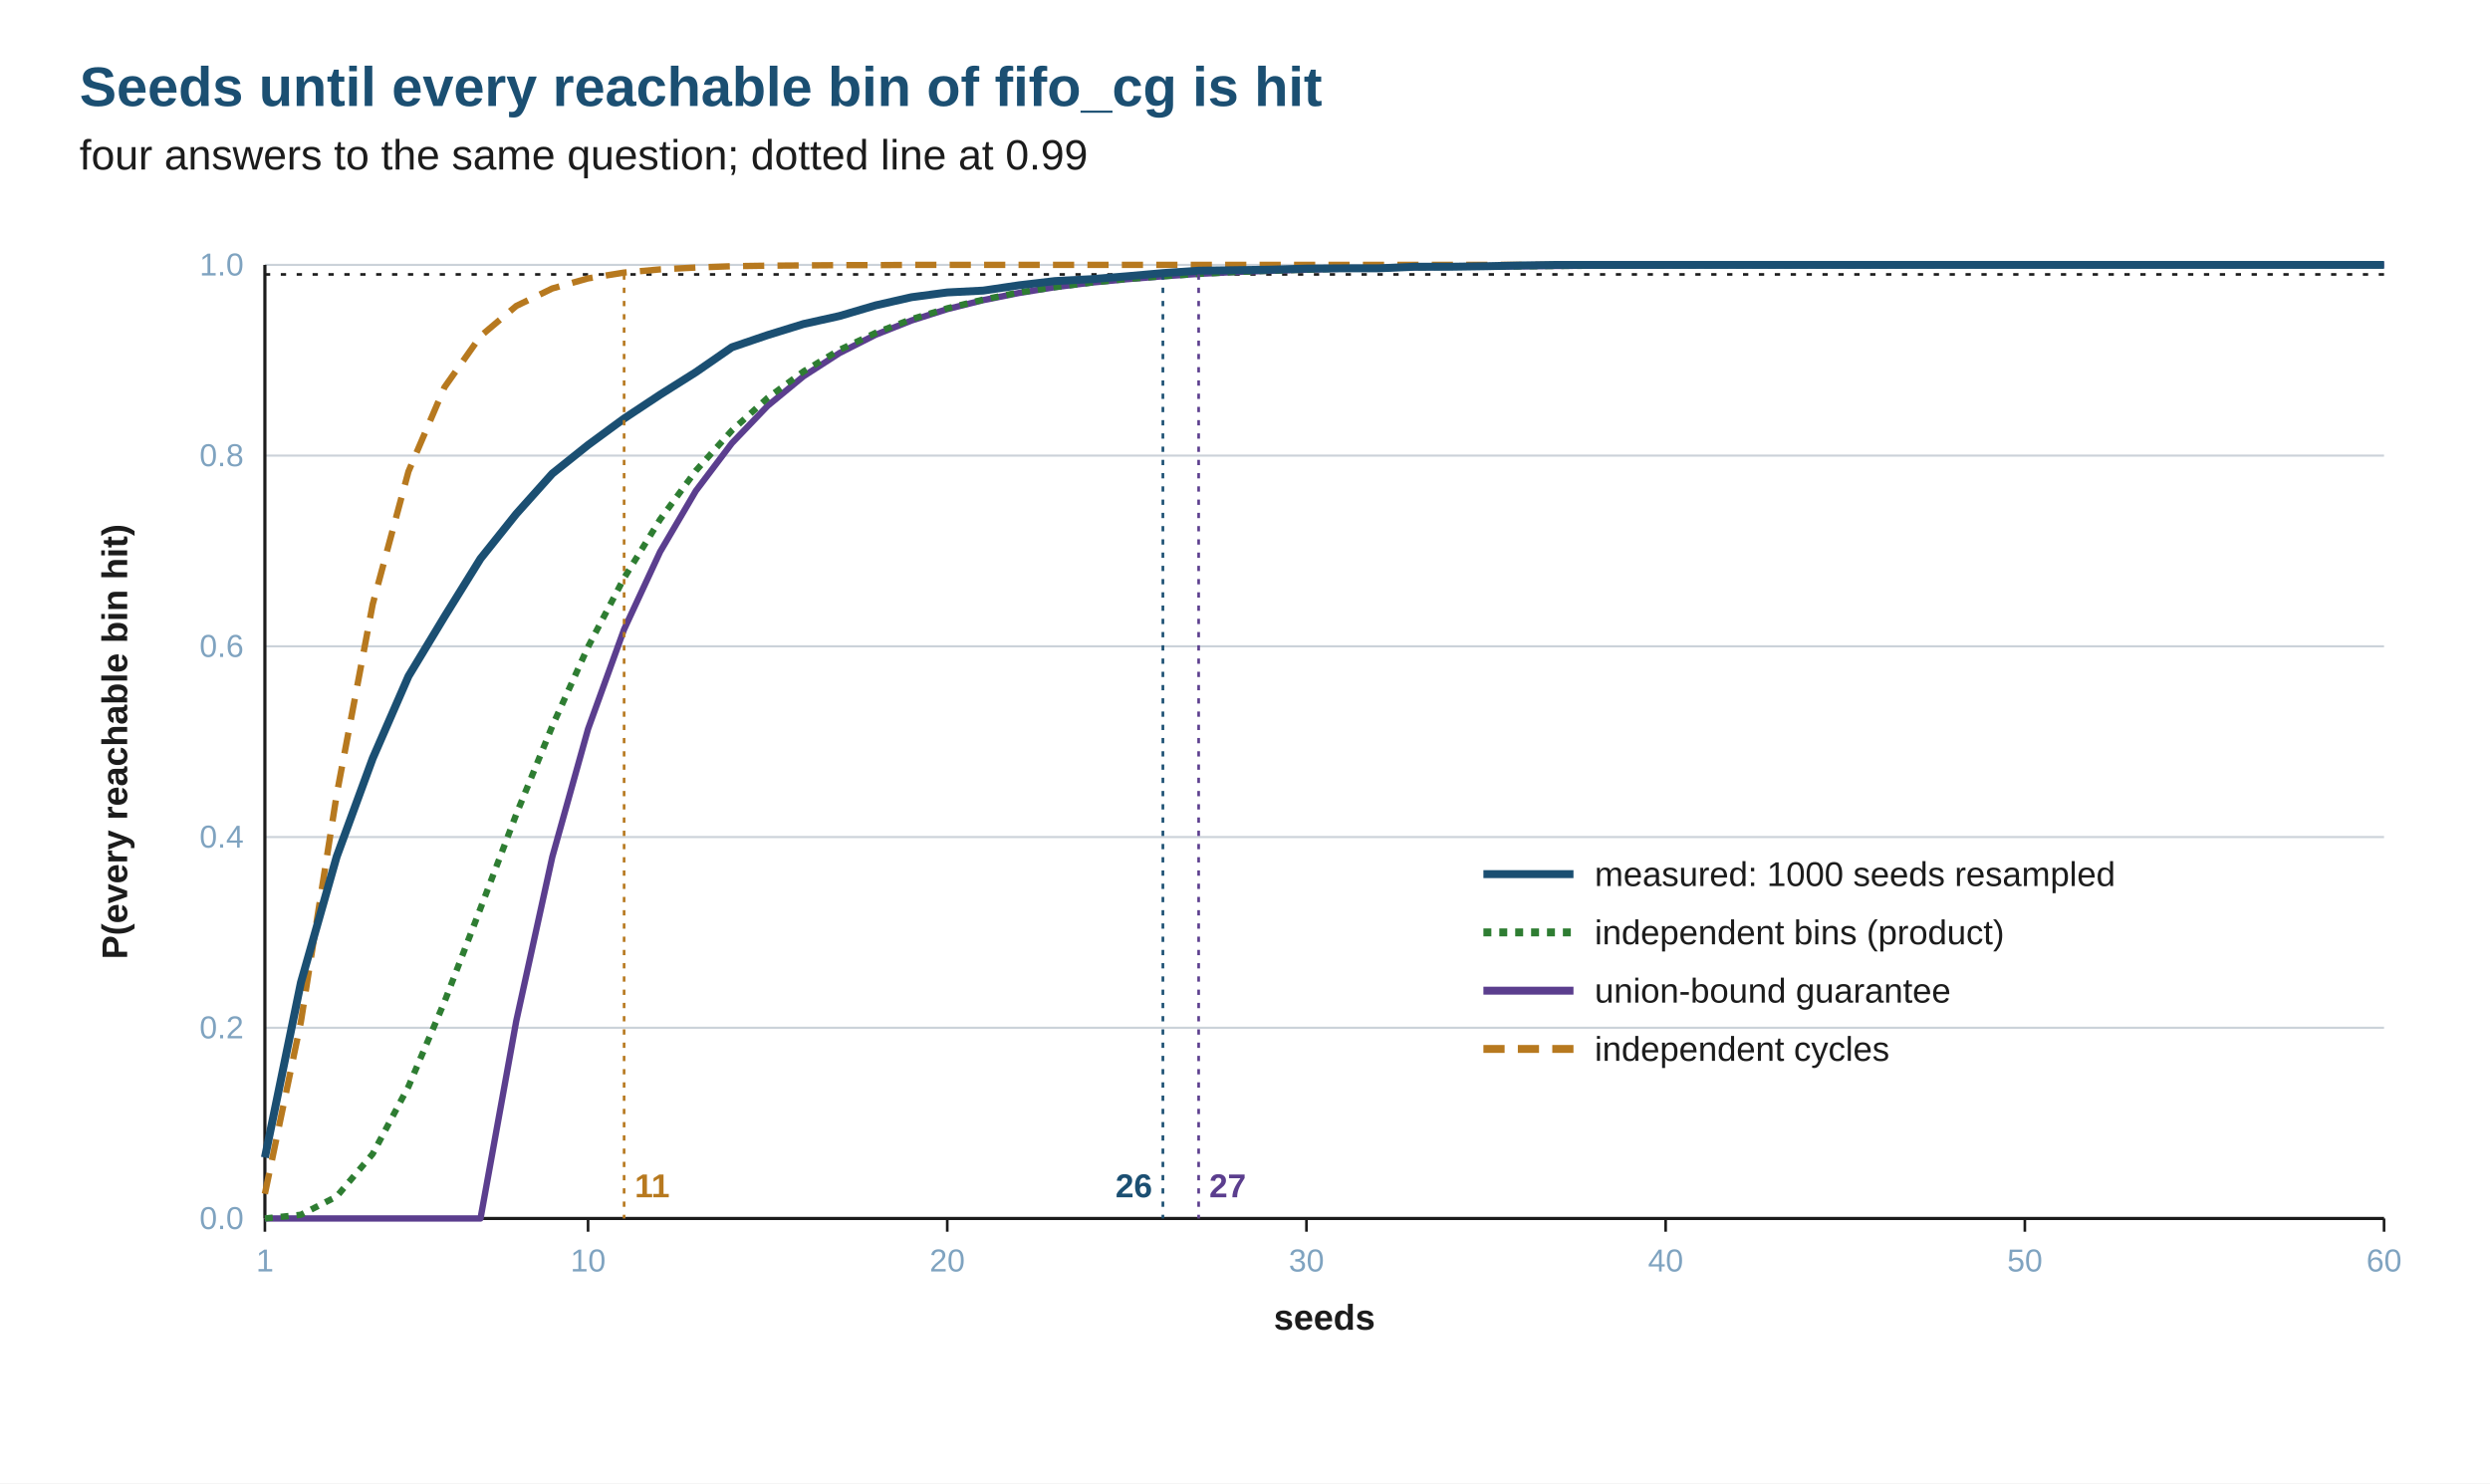
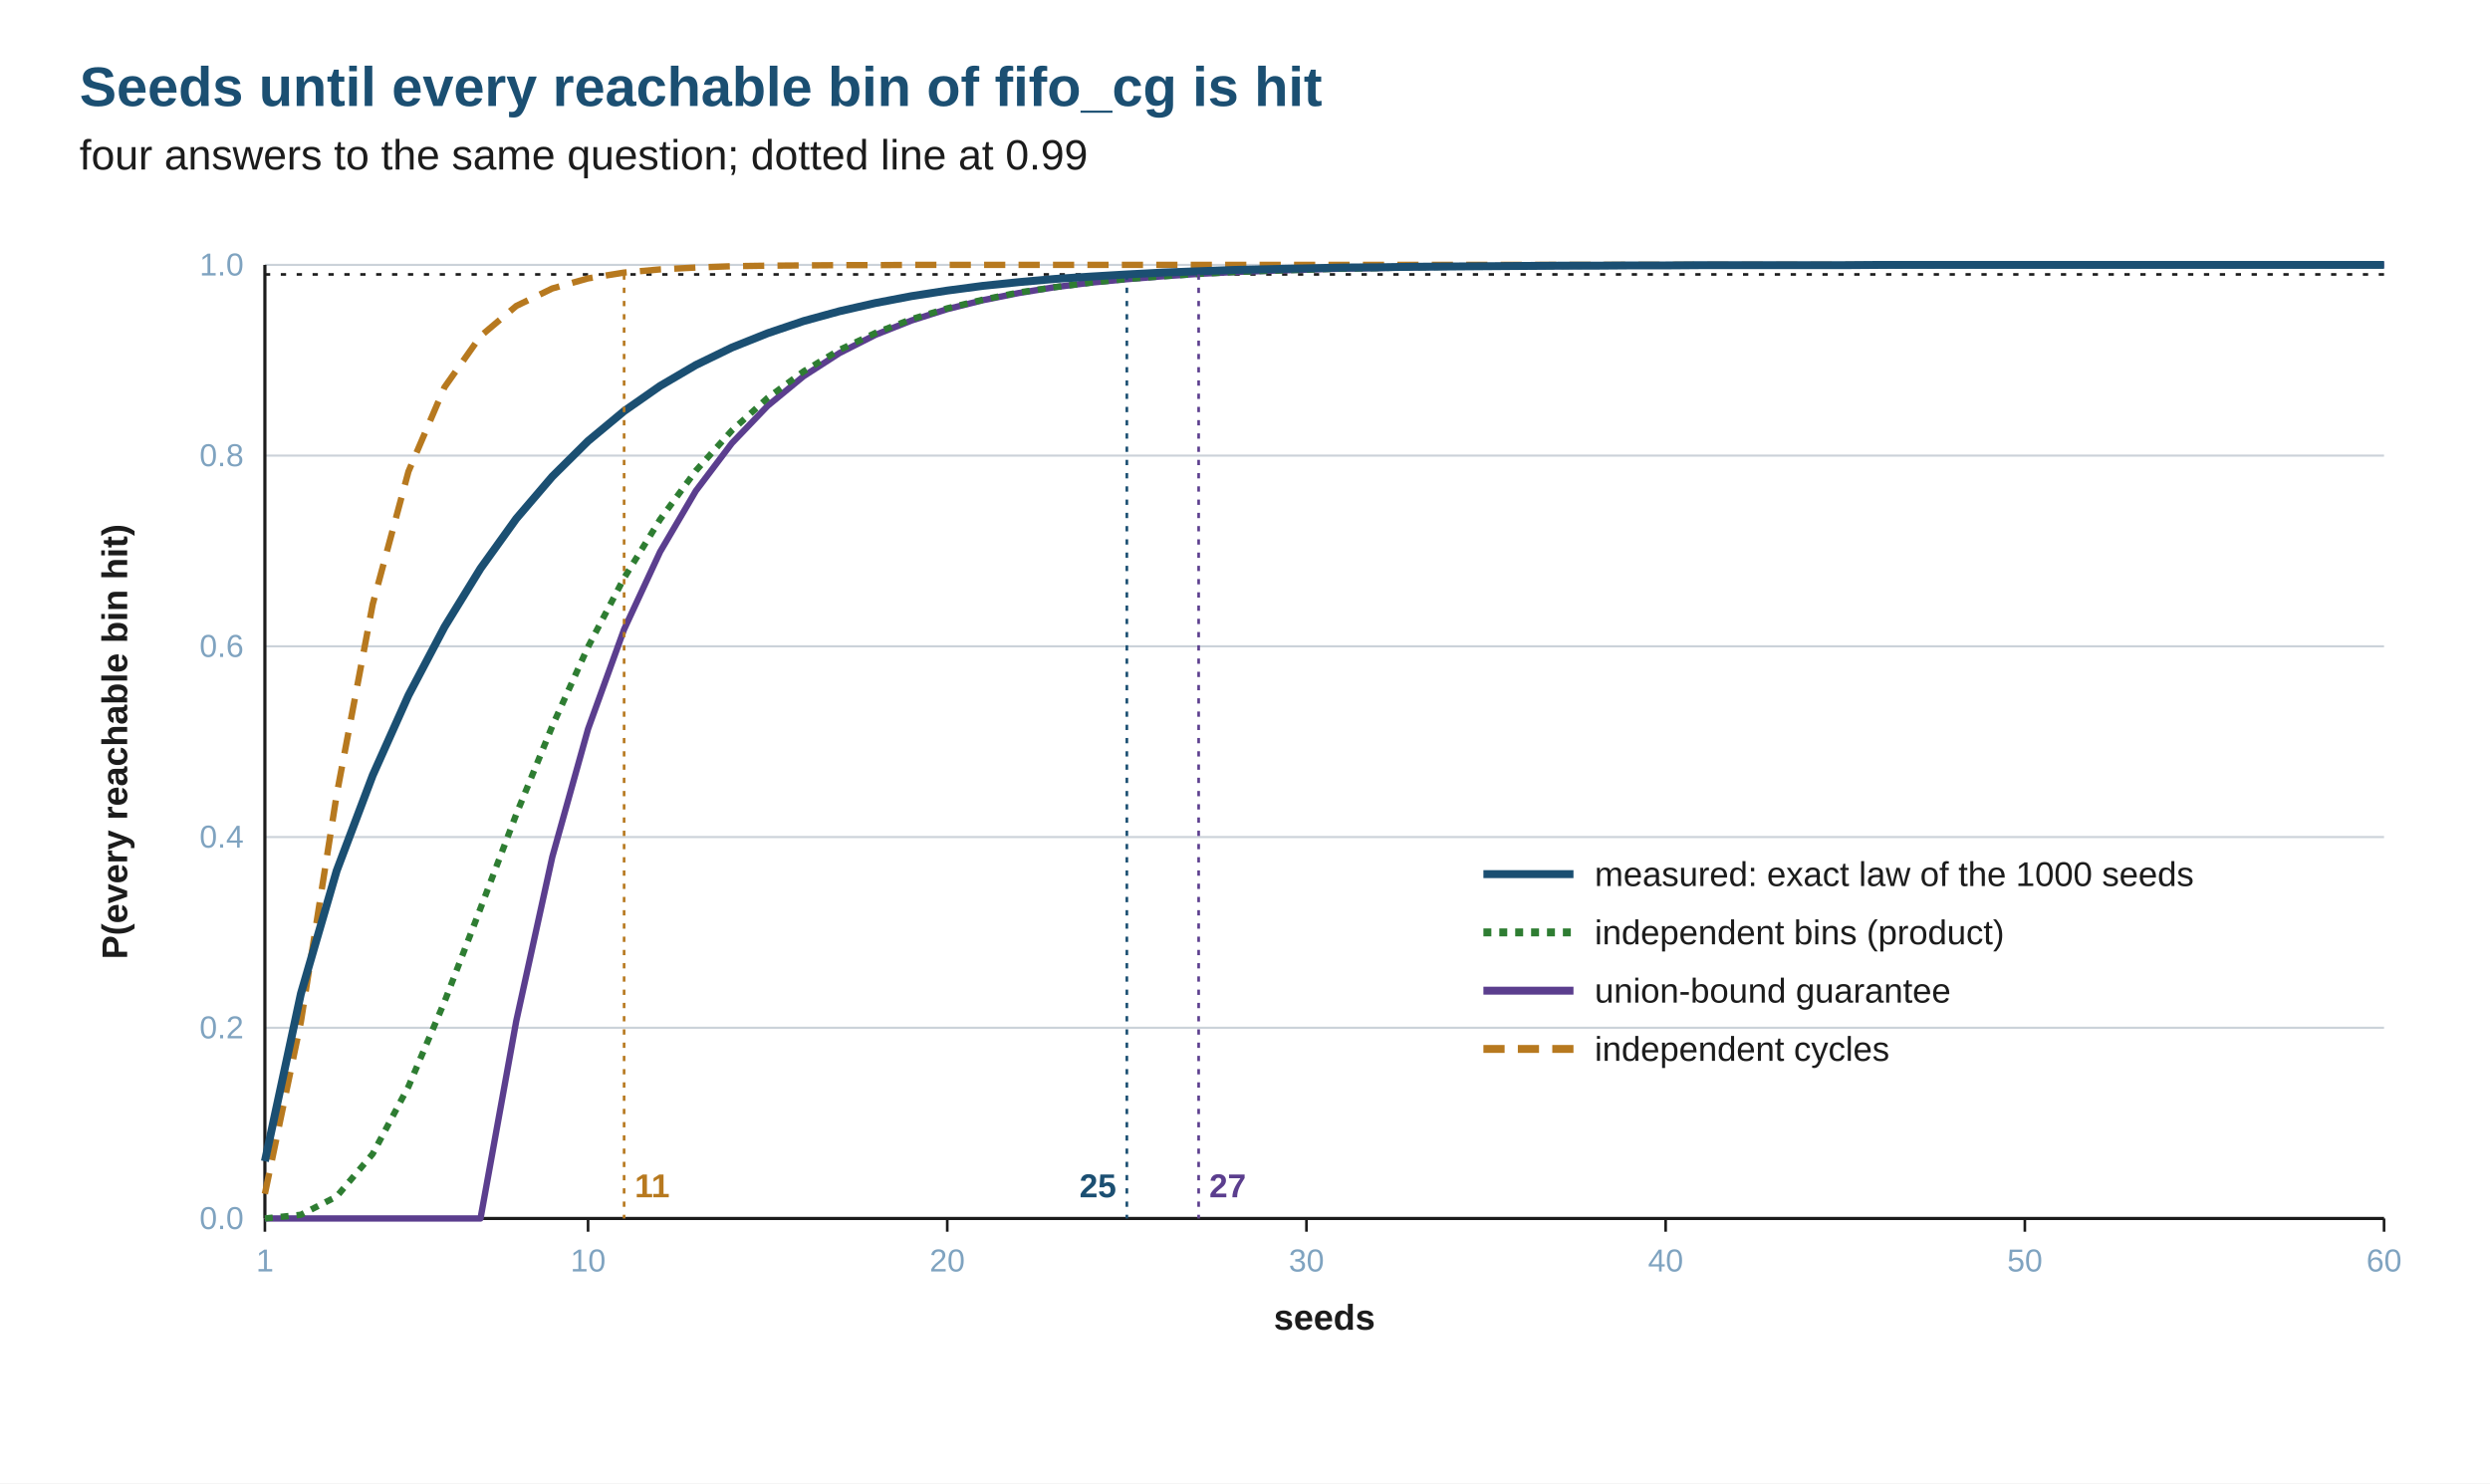
<svg xmlns="http://www.w3.org/2000/svg" viewBox="0 0 940 560" width="940" height="560" role="img" aria-label="Seeds until every reachable bin of fifo_cg is hit">
  <defs>
    <marker id="ah" viewBox="0 0 10 10" refX="9" refY="5" markerWidth="8" markerHeight="8" orient="auto-start-reverse">
      <path d="M0,0 L10,5 L0,10 Z" fill="#7FA3C0" />
    </marker>
    <marker id="ahj" viewBox="0 0 10 10" refX="9" refY="5" markerWidth="8" markerHeight="8" orient="auto-start-reverse">
      <path d="M0,0 L10,5 L0,10 Z" fill="#5B3E8E" />
    </marker>
    <marker id="ahd" viewBox="0 0 10 10" refX="9" refY="5" markerWidth="7" markerHeight="7" orient="auto-start-reverse">
      <path d="M0,0 L10,5 L0,10 Z" fill="#1B4F72" />
    </marker>
    <marker id="ahc" viewBox="0 0 10 10" refX="9" refY="5" markerWidth="7" markerHeight="7" orient="auto-start-reverse">
      <path d="M0,0 L10,5 L0,10 Z" fill="#B7791F" />
    </marker>
    <marker id="ahg" viewBox="0 0 10 10" refX="9" refY="5" markerWidth="7" markerHeight="7" orient="auto-start-reverse">
      <path d="M0,0 L10,5 L0,10 Z" fill="#1C1C1C" />
    </marker>
    <pattern id="hatch" width="6" height="6" patternUnits="userSpaceOnUse" patternTransform="rotate(45)">
      <line x1="0" y1="0" x2="0" y2="6" stroke="#CBD2D9" stroke-width="2" />
    </pattern>
  </defs>
  <rect width="940" height="560" fill="white" />
  <text x="30" y="40.0" font-family="'Source Sans 3', 'Helvetica Neue', Arial, sans-serif" font-size="21" font-weight="700" text-anchor="start" fill="#1B4F72">Seeds until every reachable bin of fifo_cg is hit</text>
  <text x="30" y="64.0" font-family="'Source Sans 3', 'Helvetica Neue', Arial, sans-serif" font-size="16" font-weight="400" text-anchor="start" fill="#1C1C1C">four answers to the same question; dotted line at 0.99</text>
  <line x1="100.0" y1="460.0" x2="900.0" y2="460.0" stroke="#CBD2D9" stroke-width="0.8" />
  <text x="92.0" y="464.0" font-family="'Source Sans 3', 'Helvetica Neue', Arial, sans-serif" font-size="12" font-weight="400" text-anchor="end" fill="#7FA3C0">0.0</text>
  <line x1="100.0" y1="388.0" x2="900.0" y2="388.0" stroke="#CBD2D9" stroke-width="0.8" />
  <text x="92.0" y="392.0" font-family="'Source Sans 3', 'Helvetica Neue', Arial, sans-serif" font-size="12" font-weight="400" text-anchor="end" fill="#7FA3C0">0.2</text>
  <line x1="100.0" y1="316.0" x2="900.0" y2="316.0" stroke="#CBD2D9" stroke-width="0.8" />
  <text x="92.0" y="320.0" font-family="'Source Sans 3', 'Helvetica Neue', Arial, sans-serif" font-size="12" font-weight="400" text-anchor="end" fill="#7FA3C0">0.4</text>
  <line x1="100.0" y1="244.0" x2="900.0" y2="244.0" stroke="#CBD2D9" stroke-width="0.8" />
  <text x="92.0" y="248.0" font-family="'Source Sans 3', 'Helvetica Neue', Arial, sans-serif" font-size="12" font-weight="400" text-anchor="end" fill="#7FA3C0">0.6</text>
  <line x1="100.0" y1="172.0" x2="900.0" y2="172.0" stroke="#CBD2D9" stroke-width="0.8" />
  <text x="92.0" y="176.0" font-family="'Source Sans 3', 'Helvetica Neue', Arial, sans-serif" font-size="12" font-weight="400" text-anchor="end" fill="#7FA3C0">0.8</text>
  <line x1="100.0" y1="100.0" x2="900.0" y2="100.0" stroke="#CBD2D9" stroke-width="0.8" />
  <text x="92.0" y="104.0" font-family="'Source Sans 3', 'Helvetica Neue', Arial, sans-serif" font-size="12" font-weight="400" text-anchor="end" fill="#7FA3C0">1.0</text>
  <line x1="100.0" y1="460.0" x2="100.0" y2="465.0" stroke="#1C1C1C" stroke-width="1" />
  <text x="100.0" y="480.0" font-family="'Source Sans 3', 'Helvetica Neue', Arial, sans-serif" font-size="12" font-weight="400" text-anchor="middle" fill="#7FA3C0">1</text>
  <line x1="222.0" y1="460.0" x2="222.0" y2="465.0" stroke="#1C1C1C" stroke-width="1" />
  <text x="222.0" y="480.0" font-family="'Source Sans 3', 'Helvetica Neue', Arial, sans-serif" font-size="12" font-weight="400" text-anchor="middle" fill="#7FA3C0">10</text>
  <line x1="357.6" y1="460.0" x2="357.6" y2="465.0" stroke="#1C1C1C" stroke-width="1" />
  <text x="357.6" y="480.0" font-family="'Source Sans 3', 'Helvetica Neue', Arial, sans-serif" font-size="12" font-weight="400" text-anchor="middle" fill="#7FA3C0">20</text>
  <line x1="493.2" y1="460.0" x2="493.2" y2="465.0" stroke="#1C1C1C" stroke-width="1" />
  <text x="493.2" y="480.0" font-family="'Source Sans 3', 'Helvetica Neue', Arial, sans-serif" font-size="12" font-weight="400" text-anchor="middle" fill="#7FA3C0">30</text>
  <line x1="628.8" y1="460.0" x2="628.8" y2="465.0" stroke="#1C1C1C" stroke-width="1" />
  <text x="628.8" y="480.0" font-family="'Source Sans 3', 'Helvetica Neue', Arial, sans-serif" font-size="12" font-weight="400" text-anchor="middle" fill="#7FA3C0">40</text>
  <line x1="764.4" y1="460.0" x2="764.4" y2="465.0" stroke="#1C1C1C" stroke-width="1" />
  <text x="764.4" y="480.0" font-family="'Source Sans 3', 'Helvetica Neue', Arial, sans-serif" font-size="12" font-weight="400" text-anchor="middle" fill="#7FA3C0">50</text>
  <line x1="900.0" y1="460.0" x2="900.0" y2="465.0" stroke="#1C1C1C" stroke-width="1" />
  <text x="900.0" y="480.0" font-family="'Source Sans 3', 'Helvetica Neue', Arial, sans-serif" font-size="12" font-weight="400" text-anchor="middle" fill="#7FA3C0">60</text>
  <line x1="100.0" y1="460.0" x2="900.0" y2="460.0" stroke="#1C1C1C" stroke-width="1.2" />
  <line x1="100.0" y1="100.0" x2="100.0" y2="460.0" stroke="#1C1C1C" stroke-width="1.2" />
  <text x="500.0" y="502.0" font-family="'Source Sans 3', 'Helvetica Neue', Arial, sans-serif" font-size="13.5" font-weight="600" text-anchor="middle" fill="#1C1C1C">seeds</text>
  <text x="48.0" y="280.0" font-family="'Source Sans 3', Arial, sans-serif" font-size="13.5" font-weight="600" fill="#1C1C1C" text-anchor="middle" transform="rotate(-90 48.0 280.0)">P(every reachable bin hit)</text>
  <line x1="100.0" y1="103.6" x2="900.0" y2="103.6" stroke="#1C1C1C" stroke-width="1" stroke-dasharray="2 4" />
  <path d="M100.0,450.7 L113.6,385.7 L127.1,300.0 L140.7,228.1 L154.2,178.0 L167.8,146.2 L181.4,126.9 L194.9,115.5 L208.5,108.9 L222.0,105.1 L235.6,102.9 L249.2,101.7 L262.7,101.0 L276.3,100.5 L289.8,100.3 L303.4,100.2 L316.9,100.1 L330.5,100.1 L344.1,100.0 L357.6,100.0 L371.2,100.0 L384.7,100.0 L398.3,100.0 L411.9,100.0 L425.4,100.0 L439.0,100.0 L452.5,100.0 L466.1,100.0 L479.7,100.0 L493.2,100.0 L506.8,100.0 L520.3,100.0 L533.9,100.0 L547.5,100.0 L561.0,100.0 L574.6,100.0 L588.1,100.0 L601.7,100.0 L615.3,100.0 L628.8,100.0 L642.4,100.0 L655.9,100.0 L669.5,100.0 L683.1,100.0 L696.6,100.0 L710.2,100.0 L723.7,100.0 L737.3,100.0 L750.8,100.0 L764.4,100.0 L778.0,100.0 L791.5,100.0 L805.1,100.0 L818.6,100.0 L832.2,100.0 L845.8,100.0 L859.3,100.0 L872.9,100.0 L886.4,100.0 L900.0,100.0" fill="none" stroke="#B7791F" stroke-width="2.4" stroke-linejoin="round" stroke-dasharray="8 5" />
  <path d="M100.0,460.0 L113.6,460.0 L127.1,460.0 L140.7,460.0 L154.2,460.0 L167.8,460.0 L181.4,460.0 L194.9,385.4 L208.5,323.5 L222.0,275.2 L235.6,237.6 L249.2,208.3 L262.7,185.3 L276.3,167.3 L289.8,153.2 L303.4,142.0 L316.9,133.3 L330.5,126.4 L344.1,121.0 L357.6,116.7 L371.2,113.3 L384.7,110.6 L398.3,108.4 L411.9,106.7 L425.4,105.4 L439.0,104.3 L452.5,103.4 L466.1,102.7 L479.7,102.2 L493.2,101.8 L506.8,101.4 L520.3,101.2 L533.9,100.9 L547.5,100.7 L561.0,100.6 L574.6,100.5 L588.1,100.4 L601.7,100.3 L615.3,100.3 L628.8,100.2 L642.4,100.1 L655.9,100.1 L669.5,100.1 L683.1,100.1 L696.6,100.1 L710.2,100.1 L723.7,100.0 L737.3,100.0 L750.8,100.0 L764.4,100.0 L778.0,100.0 L791.5,100.0 L805.1,100.0 L818.6,100.0 L832.2,100.0 L845.8,100.0 L859.3,100.0 L872.9,100.0 L886.4,100.0 L900.0,100.0" fill="none" stroke="#5B3E8E" stroke-width="2.4" stroke-linejoin="round" />
  <path d="M100.0,460.0 L113.6,458.6 L127.1,451.7 L140.7,435.6 L154.2,410.2 L167.8,378.2 L181.4,342.9 L194.9,307.4 L208.5,274.1 L222.0,244.2 L235.6,218.2 L249.2,196.1 L262.7,177.7 L276.3,162.5 L289.8,150.2 L303.4,140.2 L316.9,132.1 L330.5,125.7 L344.1,120.5 L357.6,116.4 L371.2,113.1 L384.7,110.4 L398.3,108.4 L411.9,106.7 L425.4,105.3 L439.0,104.3 L452.5,103.4 L466.1,102.7 L479.7,102.2 L493.2,101.8 L506.8,101.4 L520.3,101.2 L533.9,100.9 L547.5,100.7 L561.0,100.6 L574.6,100.5 L588.1,100.4 L601.7,100.3 L615.3,100.3 L628.8,100.2 L642.4,100.1 L655.9,100.1 L669.5,100.1 L683.1,100.1 L696.6,100.1 L710.2,100.1 L723.7,100.0 L737.3,100.0 L750.8,100.0 L764.4,100.0 L778.0,100.0 L791.5,100.0 L805.1,100.0 L818.6,100.0 L832.2,100.0 L845.8,100.0 L859.3,100.0 L872.9,100.0 L886.4,100.0 L900.0,100.0" fill="none" stroke="#2E7D32" stroke-width="2.4" stroke-linejoin="round" stroke-dasharray="3 3" />
-   <path d="M100.0,437.0 L113.6,370.9 L127.1,323.4 L140.7,286.3 L154.2,255.3 L167.8,232.8 L181.4,210.9 L194.9,194.0 L208.5,178.8 L222.0,168.0 L235.6,158.0 L249.2,149.0 L262.7,140.5 L276.3,131.1 L289.8,126.5 L303.4,122.3 L316.9,119.3 L330.5,115.3 L344.1,112.2 L357.6,110.4 L371.2,109.7 L384.7,107.7 L398.3,106.1 L411.9,105.4 L425.4,104.3 L439.0,103.1 L452.5,102.2 L466.1,102.0 L479.7,101.8 L493.2,101.4 L506.8,101.3 L520.3,101.3 L533.9,100.7 L547.5,100.7 L561.0,100.5 L574.6,100.2 L588.1,100.0 L601.7,100.0 L615.3,100.0 L628.8,100.0 L642.4,100.0 L655.9,100.0 L669.5,100.0 L683.1,100.0 L696.6,100.0 L710.2,100.0 L723.7,100.0 L737.3,100.0 L750.8,100.0 L764.4,100.0 L778.0,100.0 L791.5,100.0 L805.1,100.0 L818.6,100.0 L832.2,100.0 L845.8,100.0 L859.3,100.0 L872.9,100.0 L886.4,100.0 L900.0,100.0" fill="none" stroke="#1B4F72" stroke-width="3.0" stroke-linejoin="round" />
+   <path d="M100.0,438.4 L113.6,375.1 L127.1,328.7 L140.7,292.7 L154.2,262.5 L167.8,236.7 L181.4,214.6 L194.9,195.8 L208.5,179.9 L222.0,166.5 L235.6,155.2 L249.2,145.7 L262.7,137.8 L276.3,131.2 L289.8,125.8 L303.4,121.2 L316.9,117.5 L330.5,114.4 L344.1,111.8 L357.6,109.7 L371.2,107.9 L384.7,106.5 L398.3,105.3 L411.9,104.4 L425.4,103.6 L439.0,102.9 L452.5,102.4 L466.1,101.9 L479.7,101.6 L493.2,101.3 L506.8,101.0 L520.3,100.9 L533.9,100.7 L547.5,100.6 L561.0,100.5 L574.6,100.4 L588.1,100.3 L601.7,100.3 L615.3,100.2 L628.8,100.2 L642.4,100.1 L655.9,100.1 L669.5,100.1 L683.1,100.1 L696.6,100.1 L710.2,100.0 L723.7,100.0 L737.3,100.0 L750.8,100.0 L764.4,100.0 L778.0,100.0 L791.5,100.0 L805.1,100.0 L818.6,100.0 L832.2,100.0 L845.8,100.0 L859.3,100.0 L872.9,100.0 L886.4,100.0 L900.0,100.0" fill="none" stroke="#1B4F72" stroke-width="3.0" stroke-linejoin="round" />
  <line x1="235.6" y1="103.6" x2="235.6" y2="460.0" stroke="#B7791F" stroke-width="1" stroke-dasharray="2 3" />
  <text x="239.6" y="452.0" font-family="'Source Sans 3', 'Helvetica Neue', Arial, sans-serif" font-size="12.5" font-weight="700" text-anchor="start" fill="#B7791F">11</text>
-   <line x1="439.0" y1="103.6" x2="439.0" y2="460.0" stroke="#1B4F72" stroke-width="1" stroke-dasharray="2 3" />
-   <text x="435.0" y="452.0" font-family="'Source Sans 3', 'Helvetica Neue', Arial, sans-serif" font-size="12.5" font-weight="700" text-anchor="end" fill="#1B4F72">26</text>
+   <line x1="425.4" y1="103.6" x2="425.4" y2="460.0" stroke="#1B4F72" stroke-width="1" stroke-dasharray="2 3" />
+   <text x="421.4" y="452.0" font-family="'Source Sans 3', 'Helvetica Neue', Arial, sans-serif" font-size="12.5" font-weight="700" text-anchor="end" fill="#1B4F72">25</text>
  <line x1="452.5" y1="103.6" x2="452.5" y2="460.0" stroke="#5B3E8E" stroke-width="1" stroke-dasharray="2 3" />
  <text x="456.5" y="452.0" font-family="'Source Sans 3', 'Helvetica Neue', Arial, sans-serif" font-size="12.5" font-weight="700" text-anchor="start" fill="#5B3E8E">27</text>
  <line x1="560" y1="330" x2="594" y2="330" stroke="#1B4F72" stroke-width="3" />
-   <text x="602.0" y="334.5" font-family="'Source Sans 3', 'Helvetica Neue', Arial, sans-serif" font-size="13" font-weight="400" text-anchor="start" fill="#1C1C1C">measured: 1000 seeds resampled</text>
+   <text x="602.0" y="334.5" font-family="'Source Sans 3', 'Helvetica Neue', Arial, sans-serif" font-size="13" font-weight="400" text-anchor="start" fill="#1C1C1C">measured: exact law of the 1000 seeds</text>
  <line x1="560" y1="352" x2="594" y2="352" stroke="#2E7D32" stroke-width="3" stroke-dasharray="3 3" />
  <text x="602.0" y="356.5" font-family="'Source Sans 3', 'Helvetica Neue', Arial, sans-serif" font-size="13" font-weight="400" text-anchor="start" fill="#1C1C1C">independent bins (product)</text>
  <line x1="560" y1="374" x2="594" y2="374" stroke="#5B3E8E" stroke-width="3" />
  <text x="602.0" y="378.5" font-family="'Source Sans 3', 'Helvetica Neue', Arial, sans-serif" font-size="13" font-weight="400" text-anchor="start" fill="#1C1C1C">union-bound guarantee</text>
  <line x1="560" y1="396" x2="594" y2="396" stroke="#B7791F" stroke-width="3" stroke-dasharray="8 5" />
  <text x="602.0" y="400.5" font-family="'Source Sans 3', 'Helvetica Neue', Arial, sans-serif" font-size="13" font-weight="400" text-anchor="start" fill="#1C1C1C">independent cycles</text>
</svg>
